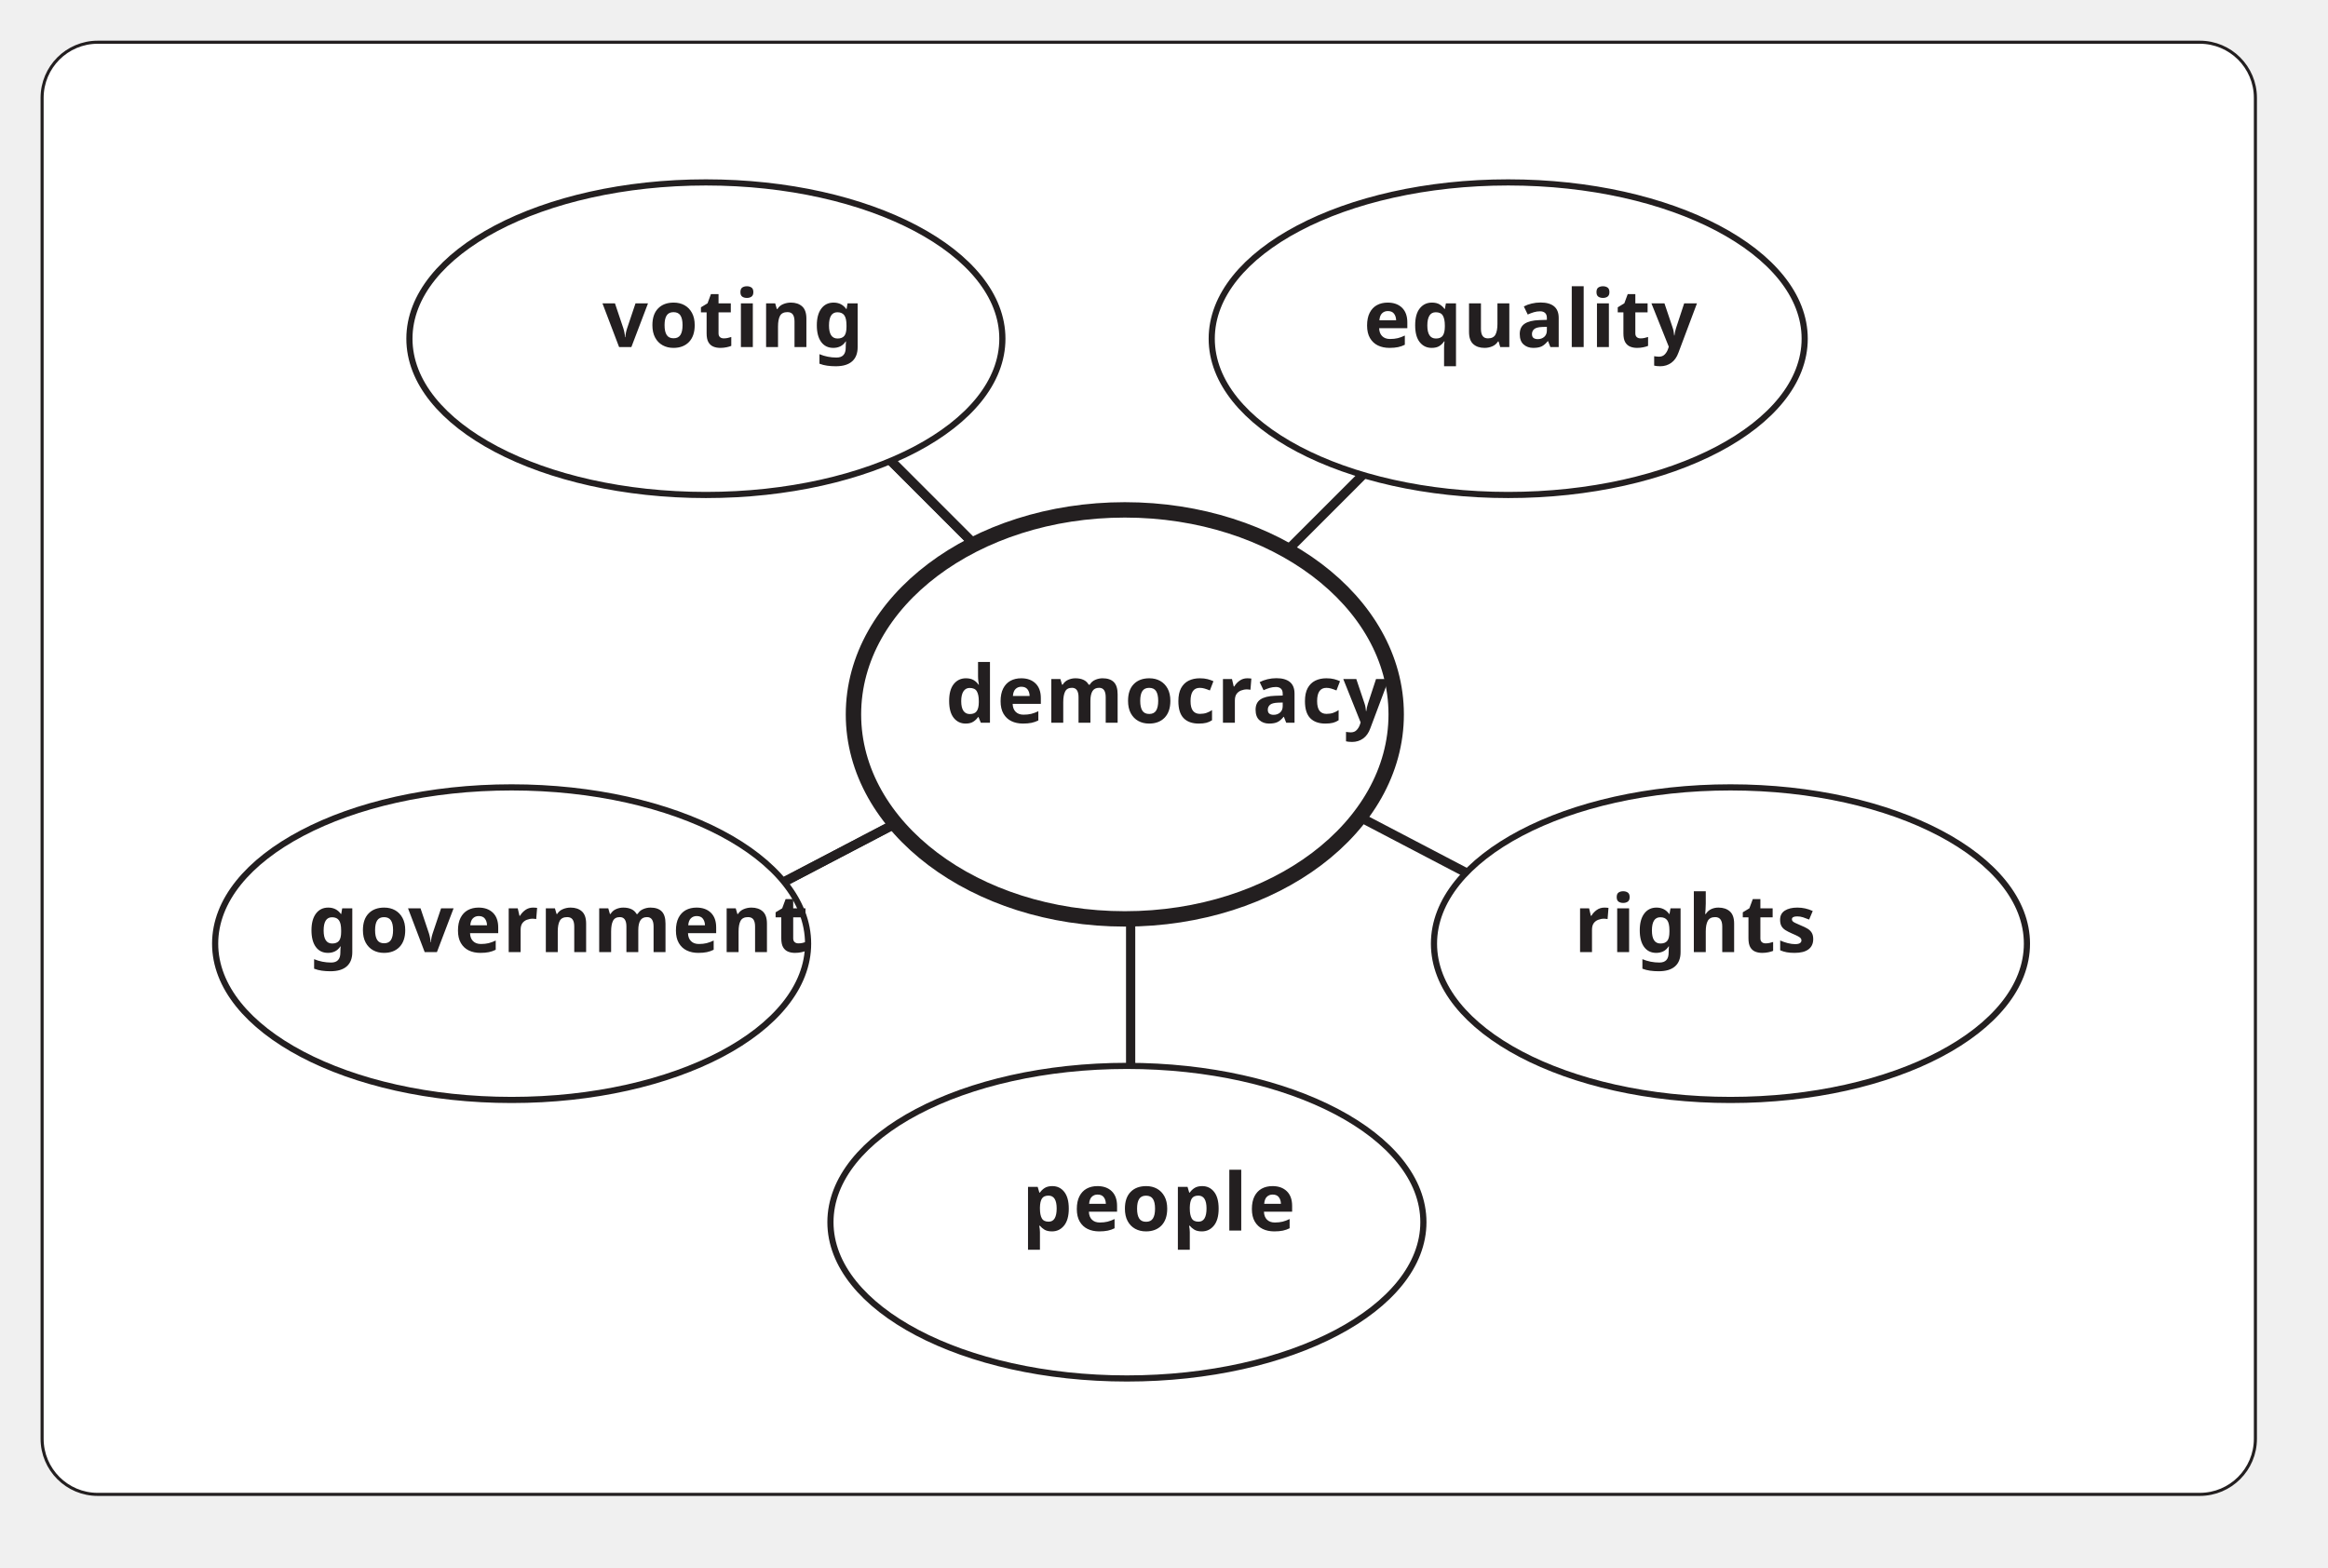
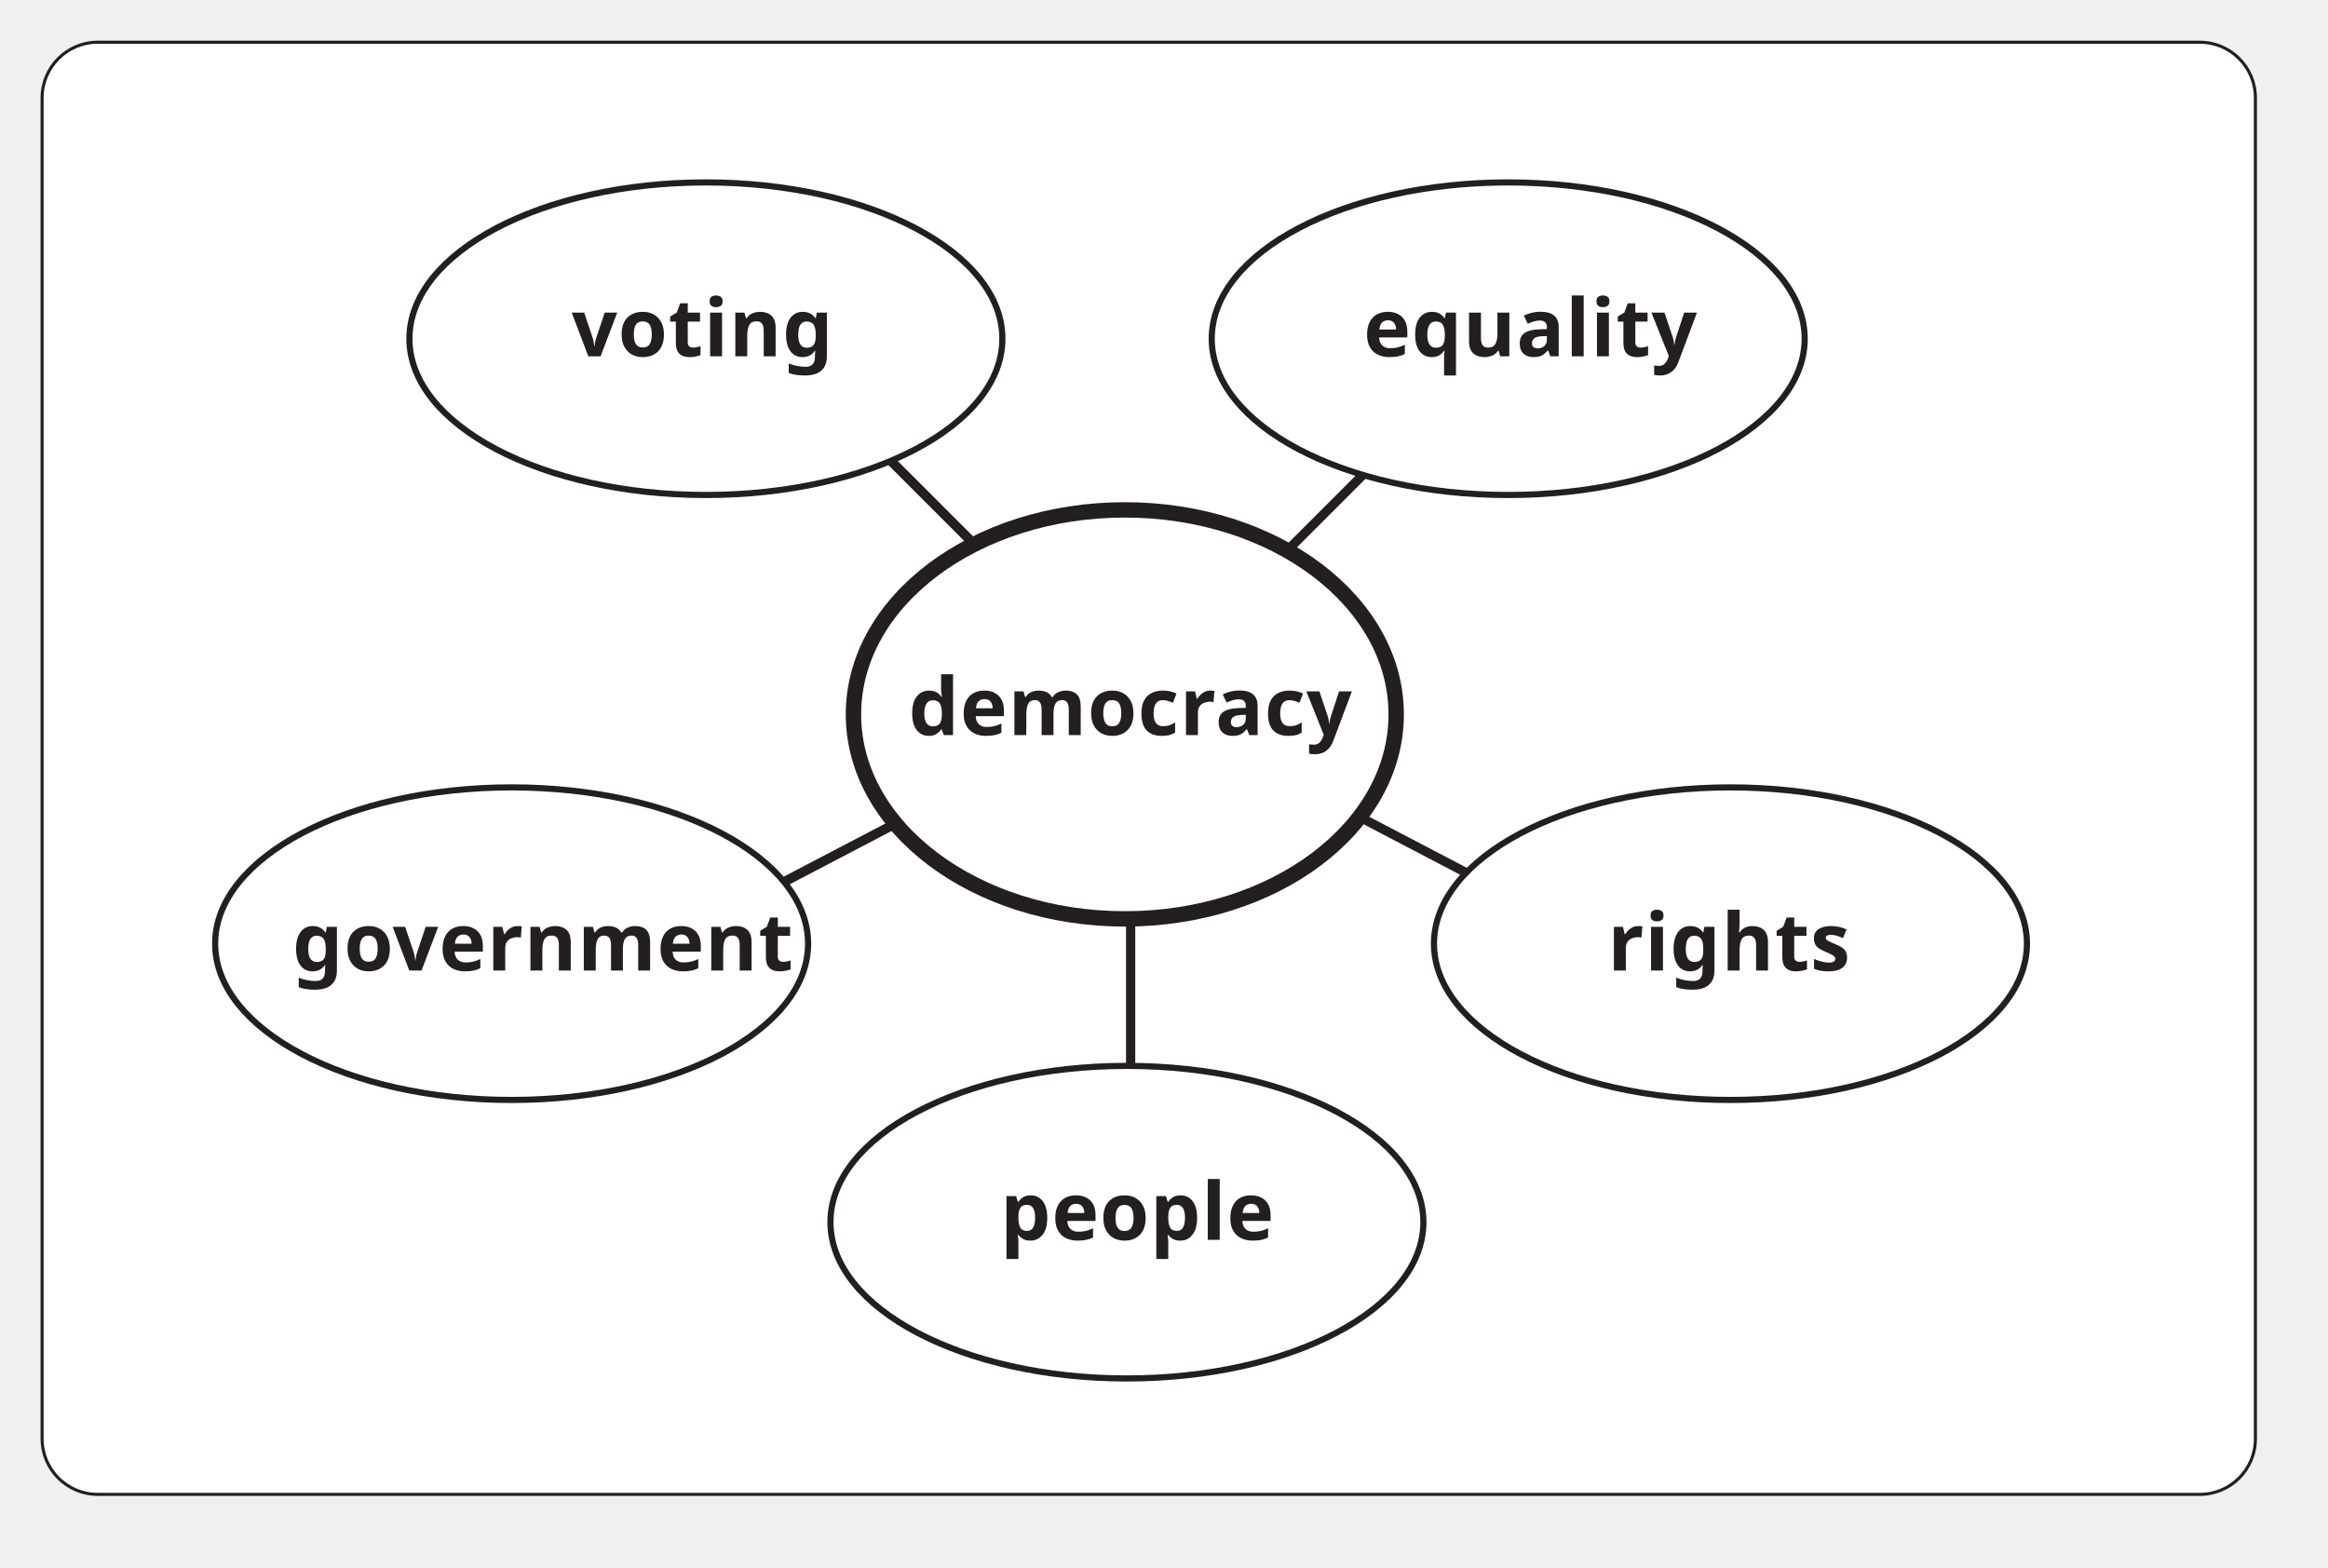
<svg xmlns="http://www.w3.org/2000/svg" viewBox="0 0 756.48 509.28">
  <defs>
-     <style>.cls-1,.cls-5,.cls-6{fill:none;}.cls-2{isolation:isolate;}.cls-3{opacity:0.25;mix-blend-mode:multiply;}.cls-11,.cls-4,.cls-9{fill:#fff;}.cls-11,.cls-5,.cls-6,.cls-9{stroke:#231f20;stroke-miterlimit:10;}.cls-6{stroke-width:3px;}.cls-7{clip-path:url(#clip-path);}.cls-8{clip-path:url(#clip-path-2);}.cls-9{stroke-width:5px;}.cls-10,.cls-12{font-size:26px;fill:#231f20;font-family:Poppins-SemiBold, Poppins;font-weight:600;}.cls-10{letter-spacing:0.01em;}.cls-11{stroke-width:2px;}.cls-12{letter-spacing:0.01em;}</style>
+     <style>.cls-1,.cls-5,.cls-6{fill:none;}.cls-2{isolation:isolate;}.cls-3{opacity:0.25;mix-blend-mode:multiply;}.cls-11,.cls-4,.cls-9{fill:#fff;}.cls-11,.cls-5,.cls-6,.cls-9{stroke:#231f20;stroke-miterlimit:10;}.cls-6{stroke-width:3px;}.cls-7{clip-path:url(#clip-path);}.cls-8{clip-path:url(#clip-path-2);}.cls-9{stroke-width:5px;}.cls-10,.cls-12{font-size:26px;fill:#231f20;font-family:sans-serif;font-weight:600;}.cls-10{letter-spacing:0.01em;}.cls-11{stroke-width:2px;}.cls-12{letter-spacing:0.01em;}</style>
    <clipPath id="clip-path" transform="translate(-21.6 -51.84)">
      <rect class="cls-1" x="260.17" y="171.05" width="129.88" height="176.81" />
    </clipPath>
    <clipPath id="clip-path-2" transform="translate(-21.6 -51.84)">
      <rect class="cls-1" x="390.06" y="171.05" width="129.88" height="176.81" />
    </clipPath>
  </defs>
  <g class="cls-2">
    <g id="Layer_1" data-name="Layer 1">
      <rect class="cls-4" x="13.68" y="13.72" width="719.21" height="471.92" rx="18.08" />
      <rect class="cls-5" x="13.68" y="13.72" width="719.21" height="471.92" rx="18.08" />
      <line class="cls-6" x1="367.4" y1="227.68" x2="367.4" y2="356.64" />
      <line class="cls-6" x1="367.4" y1="227.68" x2="239.27" y2="294.7" />
      <line class="cls-6" x1="367.4" y1="227.68" x2="259.99" y2="120.27" />
      <g id="_Mirror_Repeat_" data-name="&lt;Mirror Repeat&gt;">
        <g class="cls-7">
          <line class="cls-6" x1="367.4" y1="227.68" x2="239.27" y2="294.7" />
          <line class="cls-6" x1="367.4" y1="227.68" x2="259.99" y2="120.27" />
        </g>
      </g>
      <g id="_Mirror_Repeat_2" data-name="&lt;Mirror Repeat&gt;">
        <g class="cls-8">
          <line class="cls-6" x1="369.52" y1="227.68" x2="497.64" y2="294.7" />
          <line class="cls-6" x1="369.52" y1="227.68" x2="476.92" y2="120.27" />
        </g>
      </g>
      <ellipse class="cls-9" cx="365.51" cy="232.16" rx="88.18" ry="66.46" />
-       <text class="cls-10" transform="translate(307.25 234.88)">democracy</text>
+       <text class="cls-10" transform="translate(295.25 238.88)">democracy</text>
      <ellipse class="cls-11" cx="229.38" cy="110.07" rx="96.34" ry="50.79" />
-       <text class="cls-12" transform="translate(195.77 112.79)">voting</text>
+       <text class="cls-12" transform="translate(185.77 115.79)">voting</text>
      <ellipse class="cls-11" cx="490.09" cy="110.07" rx="96.34" ry="50.79" />
-       <text class="cls-10" transform="translate(443.06 112.79)">equality</text>
+       <text class="cls-10" transform="translate(443.06 115.79)">equality</text>
      <ellipse class="cls-11" cx="562.31" cy="306.67" rx="96.34" ry="50.79" />
-       <text class="cls-10" transform="translate(511.41 309.4)">rights</text>
+       <text class="cls-10" transform="translate(522.41 315.4)">rights</text>
      <ellipse class="cls-11" cx="166.25" cy="306.67" rx="96.34" ry="50.79" />
-       <text class="cls-12" transform="translate(100.04 309.4)">government</text>
+       <text class="cls-12" transform="translate(95.04 315.4)">government</text>
      <ellipse class="cls-11" cx="366.19" cy="397.18" rx="96.34" ry="50.79" />
-       <text class="cls-10" transform="translate(332.02 399.91)">people</text>
+       <text class="cls-10" transform="translate(325.02 402.91)">people</text>
    </g>
  </g>
</svg>
